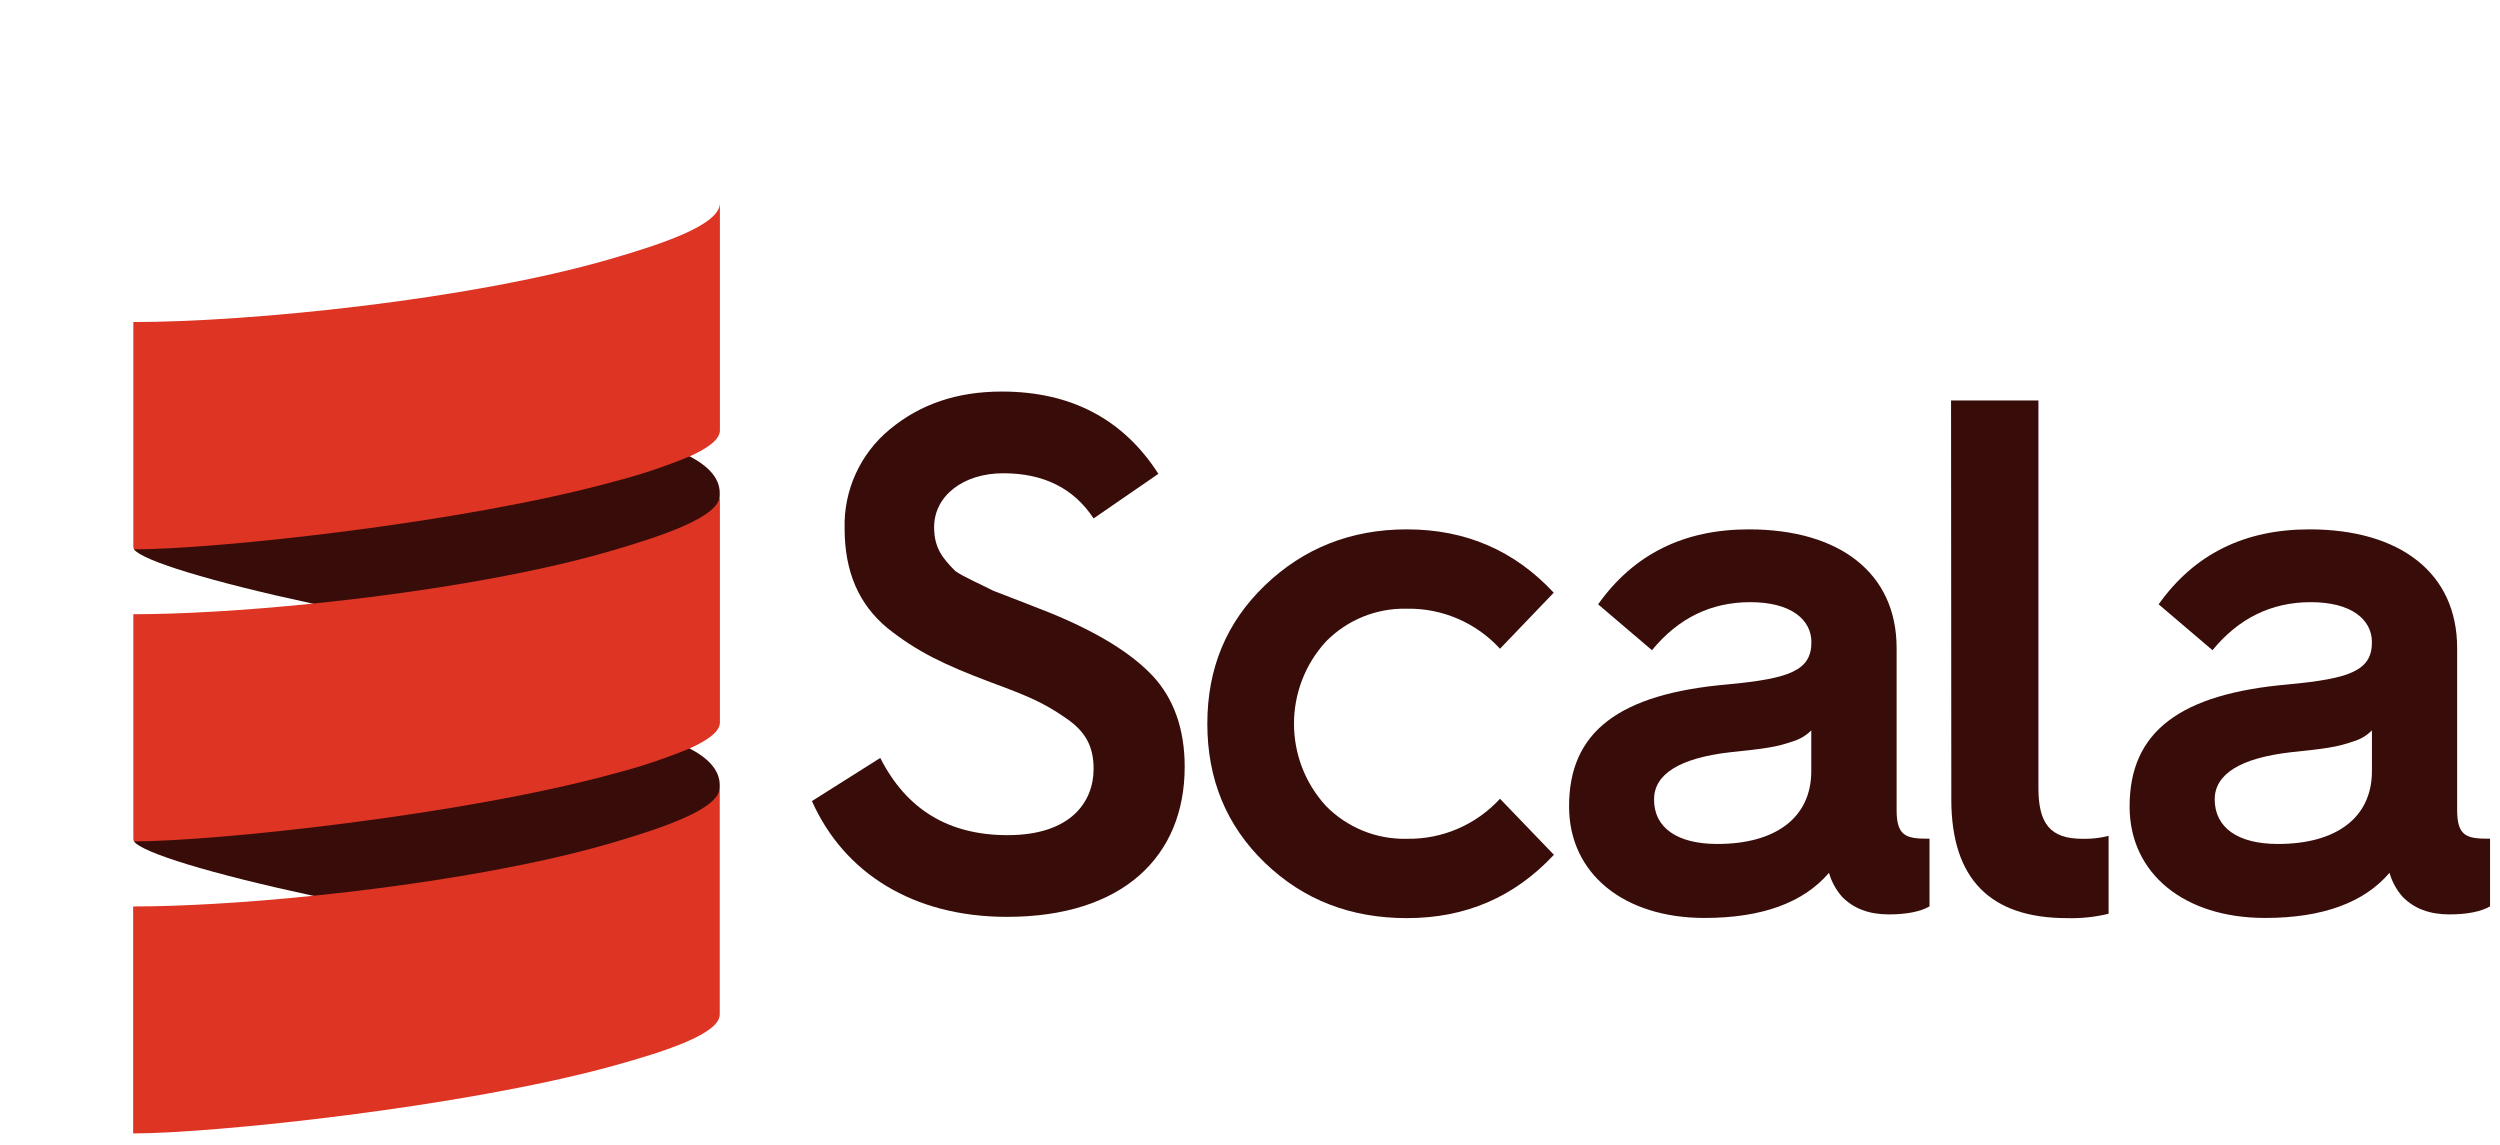
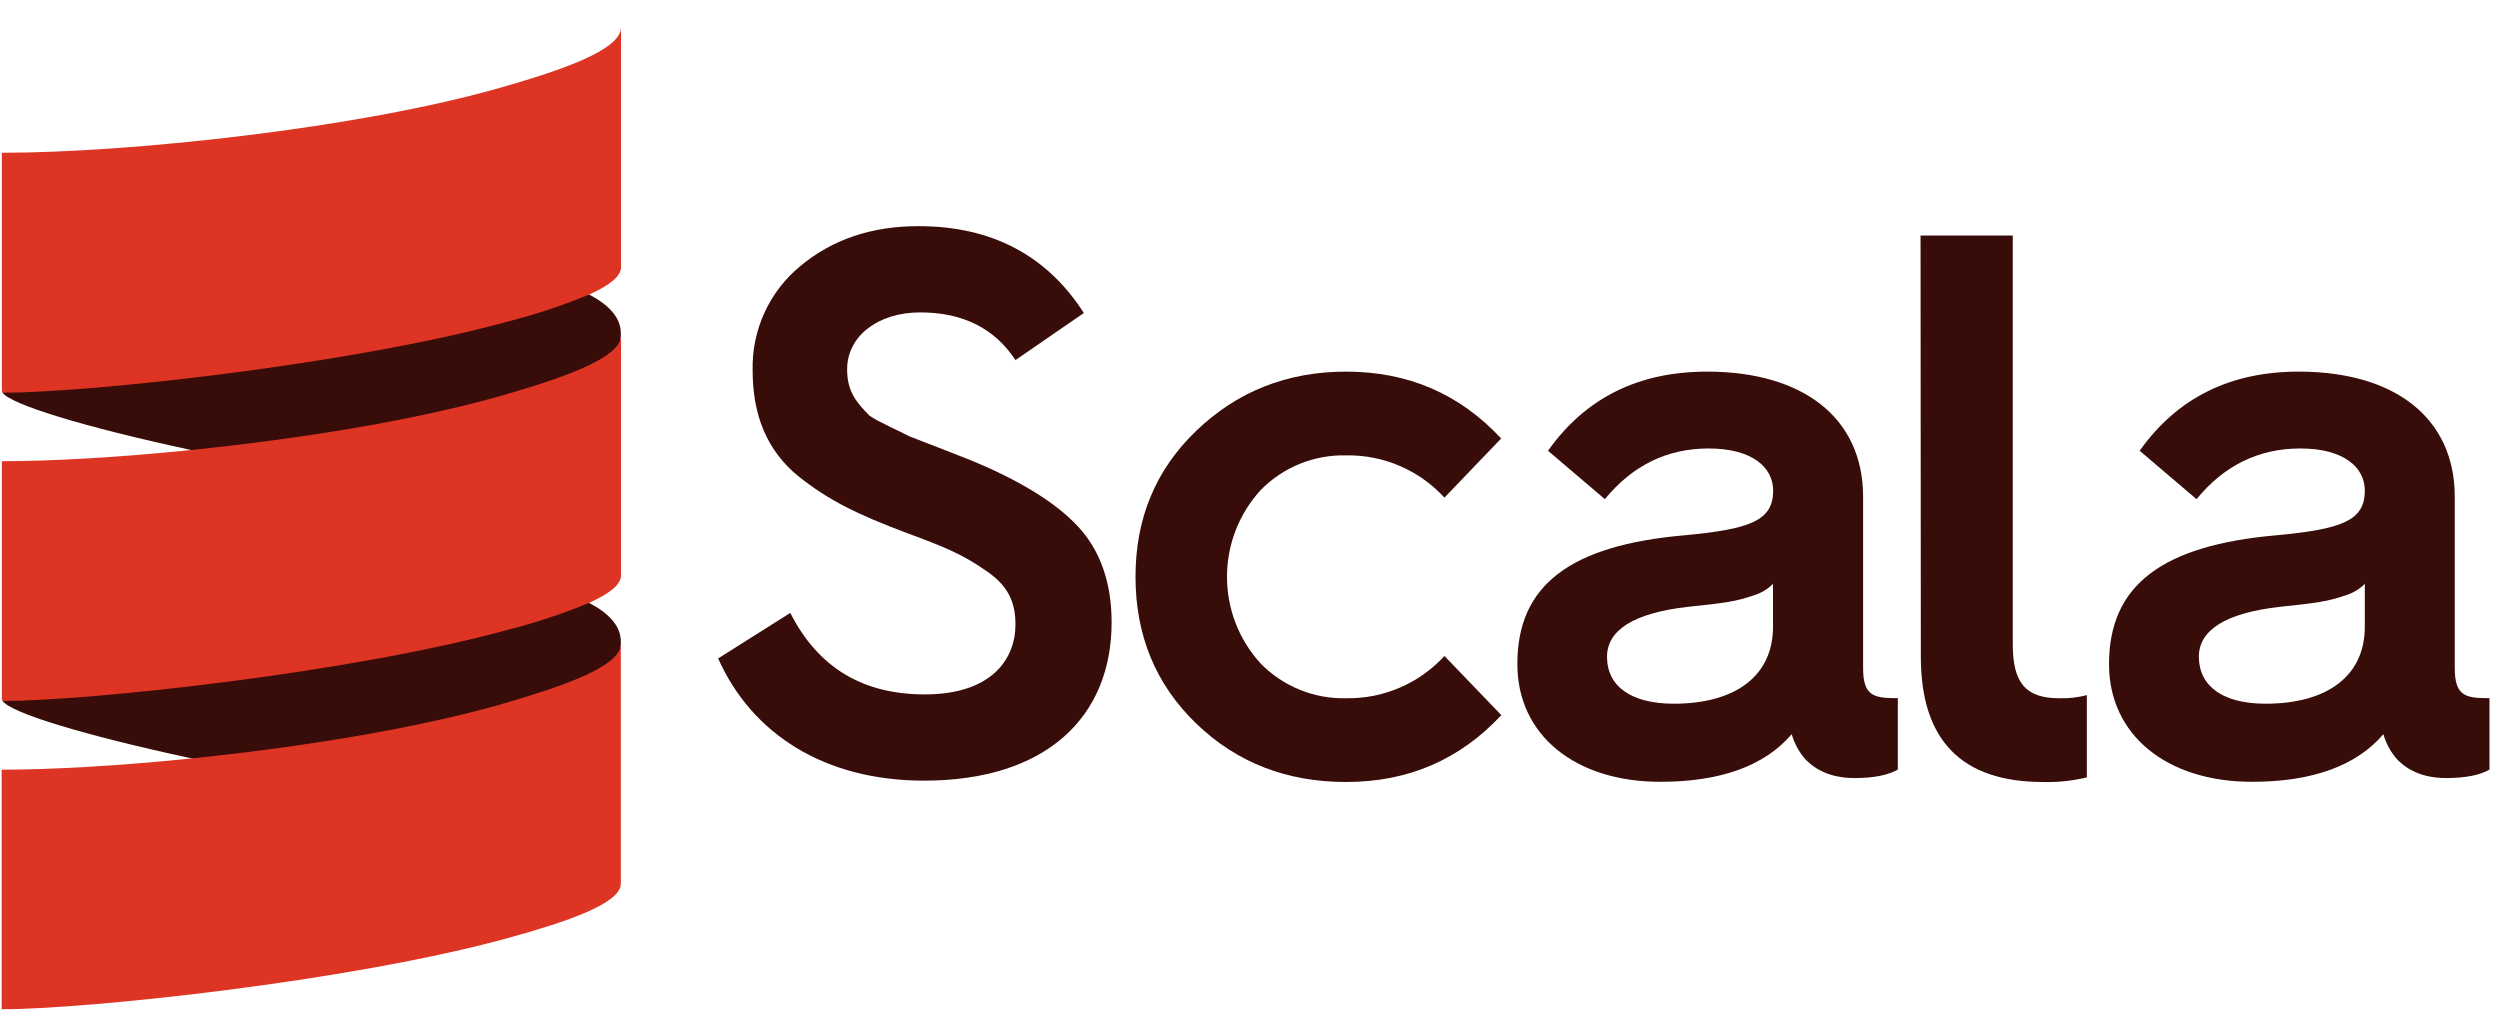
- <svg xmlns="http://www.w3.org/2000/svg" id="Layer_1" data-name="Layer 1" viewBox="0 0 570 200" width="590" height="270">
+ <svg xmlns="http://www.w3.org/2000/svg" id="Layer_1" data-name="Layer 1" viewBox="30 10 540 220" width="540" height="220">
  <path d="M200.7,142.39c6,11.79,15.6,17.6,29.05,17.6,14.44,0,19.59-7.64,19.59-15.11,0-5.15-1.83-8.63-6.64-11.79-4.82-3.32-8.3-4.81-16.93-8-10.63-4-16.77-7-23.41-12.29-6.64-5.48-9.79-13-9.79-22.74a28.28,28.28,0,0,1,10.29-22.58c7-5.81,15.44-8.63,25.56-8.63,15.77,0,27.72,6.31,35.69,18.76L249.34,87.78c-4.48-6.81-11.29-10.3-20.59-10.3-9.13,0-15.77,5.15-15.77,12.29,0,4.81,2,7.14,4.82,10,1.82,1.33,6.47,3.32,8.63,4.48l6,2.32,6.8,2.66c11,4.48,18.76,9.3,23.57,14.44s7.31,12.12,7.31,20.75c0,20.42-14.11,34.2-40.51,34.2-21.41,0-37.18-10-44.48-26.4Z" style="fill:#380d09" />
  <path d="M354.25,104.71,342,117.49a28.14,28.14,0,0,0-21.24-9.13,25,25,0,0,0-18.43,7.47,27.76,27.76,0,0,0,0,37.52,25,25,0,0,0,18.43,7.47A28.14,28.14,0,0,0,342,151.69l12.29,12.78c-9,9.63-20.09,14.44-33.53,14.44-12.79,0-23.58-4.15-32.37-12.62s-13.12-19.09-13.12-31.7,4.32-23.08,13.12-31.54,19.58-12.78,32.37-12.78C334.16,90.27,345.28,95.08,354.25,104.71Z" style="fill:#380d09" />
  <path d="M393.88,125.62C408,124.3,413,122.47,413,116c0-5.15-4.64-9.13-13.94-9.13q-13.44,0-22.41,10.95l-12.28-10.46c8.13-11.45,19.58-17.09,34.36-17.09,20.75,0,33.7,10,33.7,27.05v37c0,5.81,2.15,6.48,7,6.48h.5v15.43c-2,1.17-5.15,1.83-9.3,1.83-4.48,0-8-1.33-10.62-4a14.06,14.06,0,0,1-3-5.48c-5.81,6.8-15.27,10.29-28.39,10.29-18.42,0-30.87-10.13-30.87-25.4C357.7,136.41,369.15,127.78,393.88,125.62ZM391.56,162c13.28,0,21.41-6,21.41-16.6v-9.3a9.75,9.75,0,0,1-4.14,2.49c-3.82,1.33-6.31,1.66-14.28,2.49-11.62,1.33-17.43,5-17.43,10.79C377.12,158.33,382.43,162,391.56,162Z" style="fill:#380d09" />
  <path d="M444.84,60.88h19.92V149.2c0,8.13,2.66,11.62,10,11.62a21.15,21.15,0,0,0,6-.67v17.76a35.56,35.56,0,0,1-9.47,1c-17.59,0-26.39-9-26.39-27.06Z" style="fill:#380d09" />
  <path d="M521.71,125.62c14.11-1.32,19.09-3.15,19.09-9.62,0-5.15-4.64-9.13-13.94-9.13q-13.44,0-22.41,10.95l-12.28-10.46c8.13-11.45,19.58-17.09,34.36-17.09,20.75,0,33.7,10,33.7,27.05v37c0,5.81,2.15,6.48,7,6.48h.5v15.43c-2,1.17-5.15,1.83-9.3,1.83-4.48,0-8-1.33-10.62-4a13.94,13.94,0,0,1-3-5.48c-5.81,6.8-15.27,10.29-28.39,10.29-18.42,0-30.87-10.13-30.87-25.4C485.53,136.41,497,127.78,521.71,125.62ZM519.39,162c13.28,0,21.41-6,21.41-16.6v-9.3a9.73,9.73,0,0,1-4.15,2.49c-3.81,1.33-6.3,1.66-14.27,2.49-11.62,1.33-17.43,5-17.43,10.79C505,158.33,510.26,162,519.39,162Z" style="fill:#380d09" />
  <path d="M30.55,94.83C32.4,97.38,48,102.19,71.27,107.2c23.27,4.46,47.47,22.07,66.29,16.64,12.73-3.68,26.54-36.47,26.54-41.34V82c0-3.4-2.55-6.13-6.88-8.4-17.75-9.07-21.11-12.41-27.69-10.6C95.37,72.43,35.06,67.61,30.55,94.83Z" style="fill:#380d09;fill-rule:evenodd" />
  <path d="M30.55,161.41C32.4,164,48,168.77,71.27,173.79c26,4.74,48.61,20.19,67.44,14.75,12.73-3.68,25.39-34.58,25.39-39.46v-.48c0-3.39-2.55-6.13-6.88-8.39-13.54-7.2-31.43-15.13-38-13.32C85,136.3,39.26,138.37,30.55,161.41Z" style="fill:#380d09;fill-rule:evenodd" />
  <path d="M30.36,109.14v.48h0A3.73,3.73,0,0,1,30.36,109.14Z" style="fill:#555;fill-rule:evenodd" />
  <path d="M138.66,28.78C107.2,37.87,57.29,43,30.4,43h0V94.35a.8.8,0,0,0,.19.48c18.35,0,75-6,109.18-15.4a129,129,0,0,0,17.49-5.81c4.18-1.88,6.88-3.86,6.88-5.92V15.91C164.1,20.79,151.39,25.11,138.66,28.78Z" style="fill:#de3423;fill-rule:evenodd" />
  <path d="M138.66,95.37c-18.83,5.43-44.24,9.47-67.39,11.83-15.54,1.59-30.06,2.42-40.87,2.42h0v51.31a.8.8,0,0,0,.19.48c18.35,0,75-6,109.18-15.39a130.38,130.38,0,0,0,17.49-5.81c4.18-1.89,6.88-3.86,6.88-5.92V82.5C164.1,87.37,151.39,91.69,138.66,95.37Z" style="fill:#de3423;fill-rule:evenodd" />
  <path d="M138.66,162c-18.83,5.43-44.24,9.46-67.39,11.83-15.56,1.59-30.1,2.42-40.91,2.42V228c18.16,0,75.1-5.95,109.37-15.39,12.63-3.48,24.37-7.44,24.37-11.74V149.08C164.1,154,151.39,158.28,138.66,162Z" style="fill:#de3423;fill-rule:evenodd" />
</svg>
